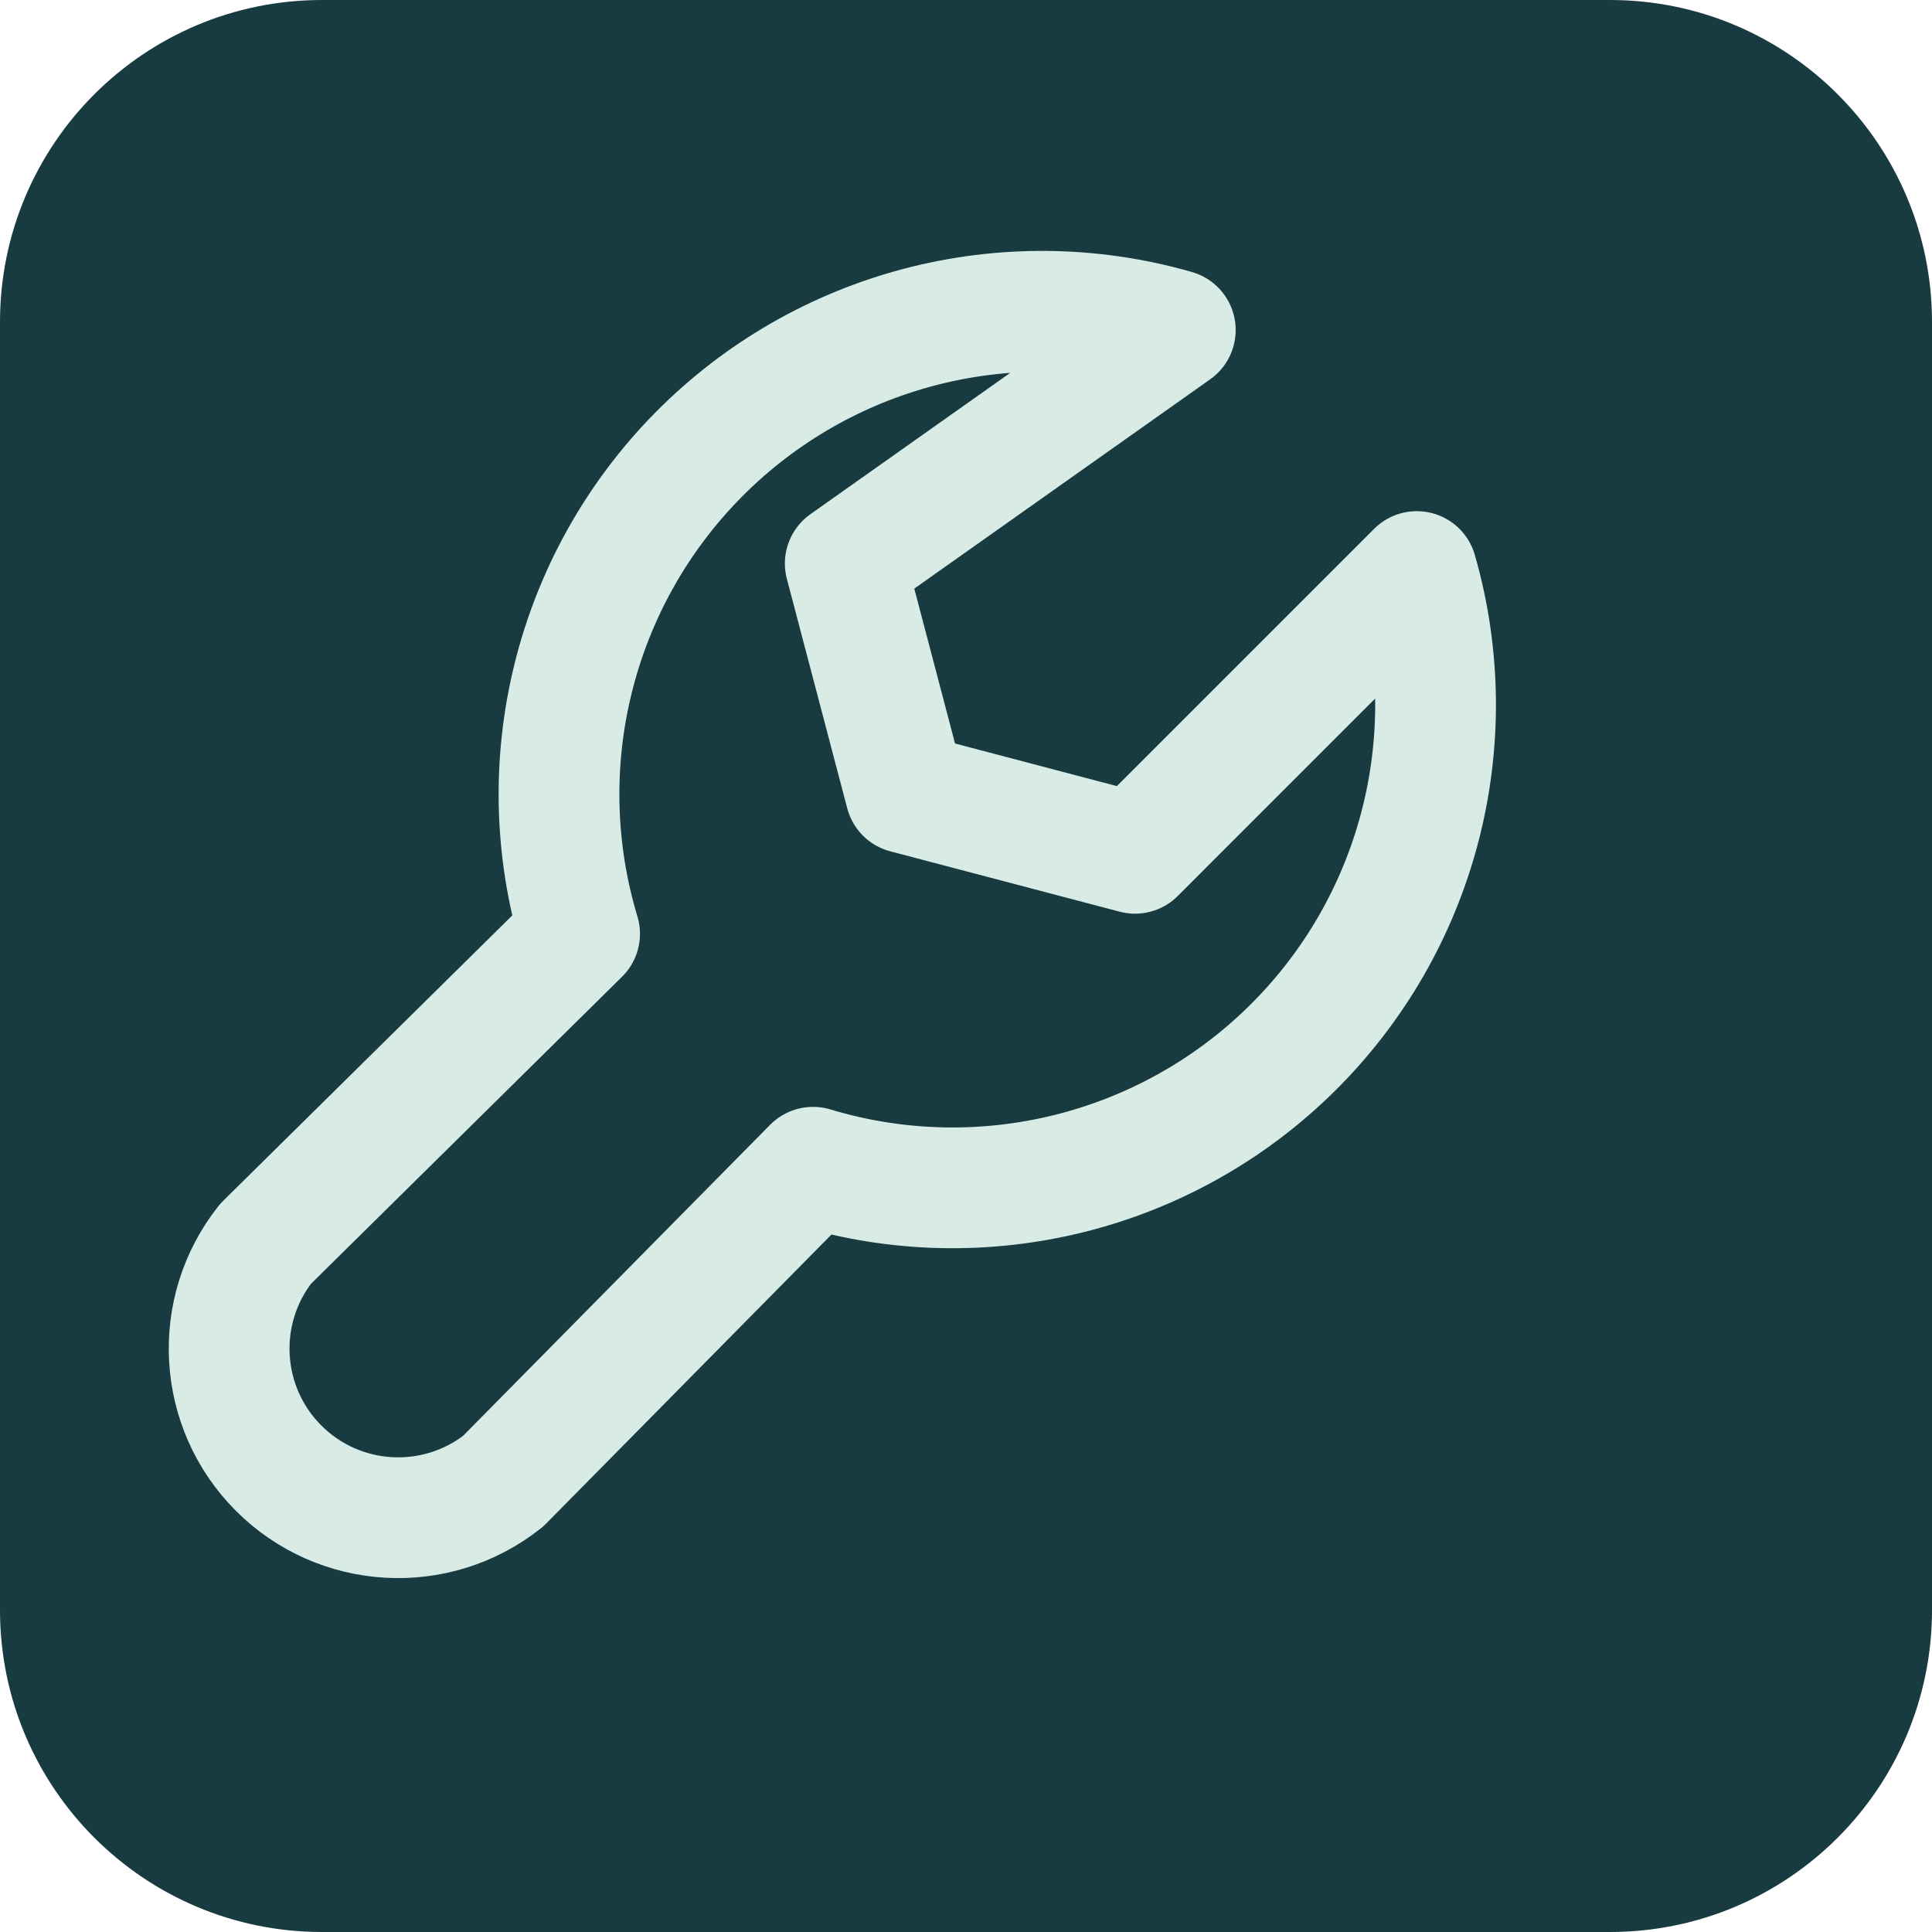
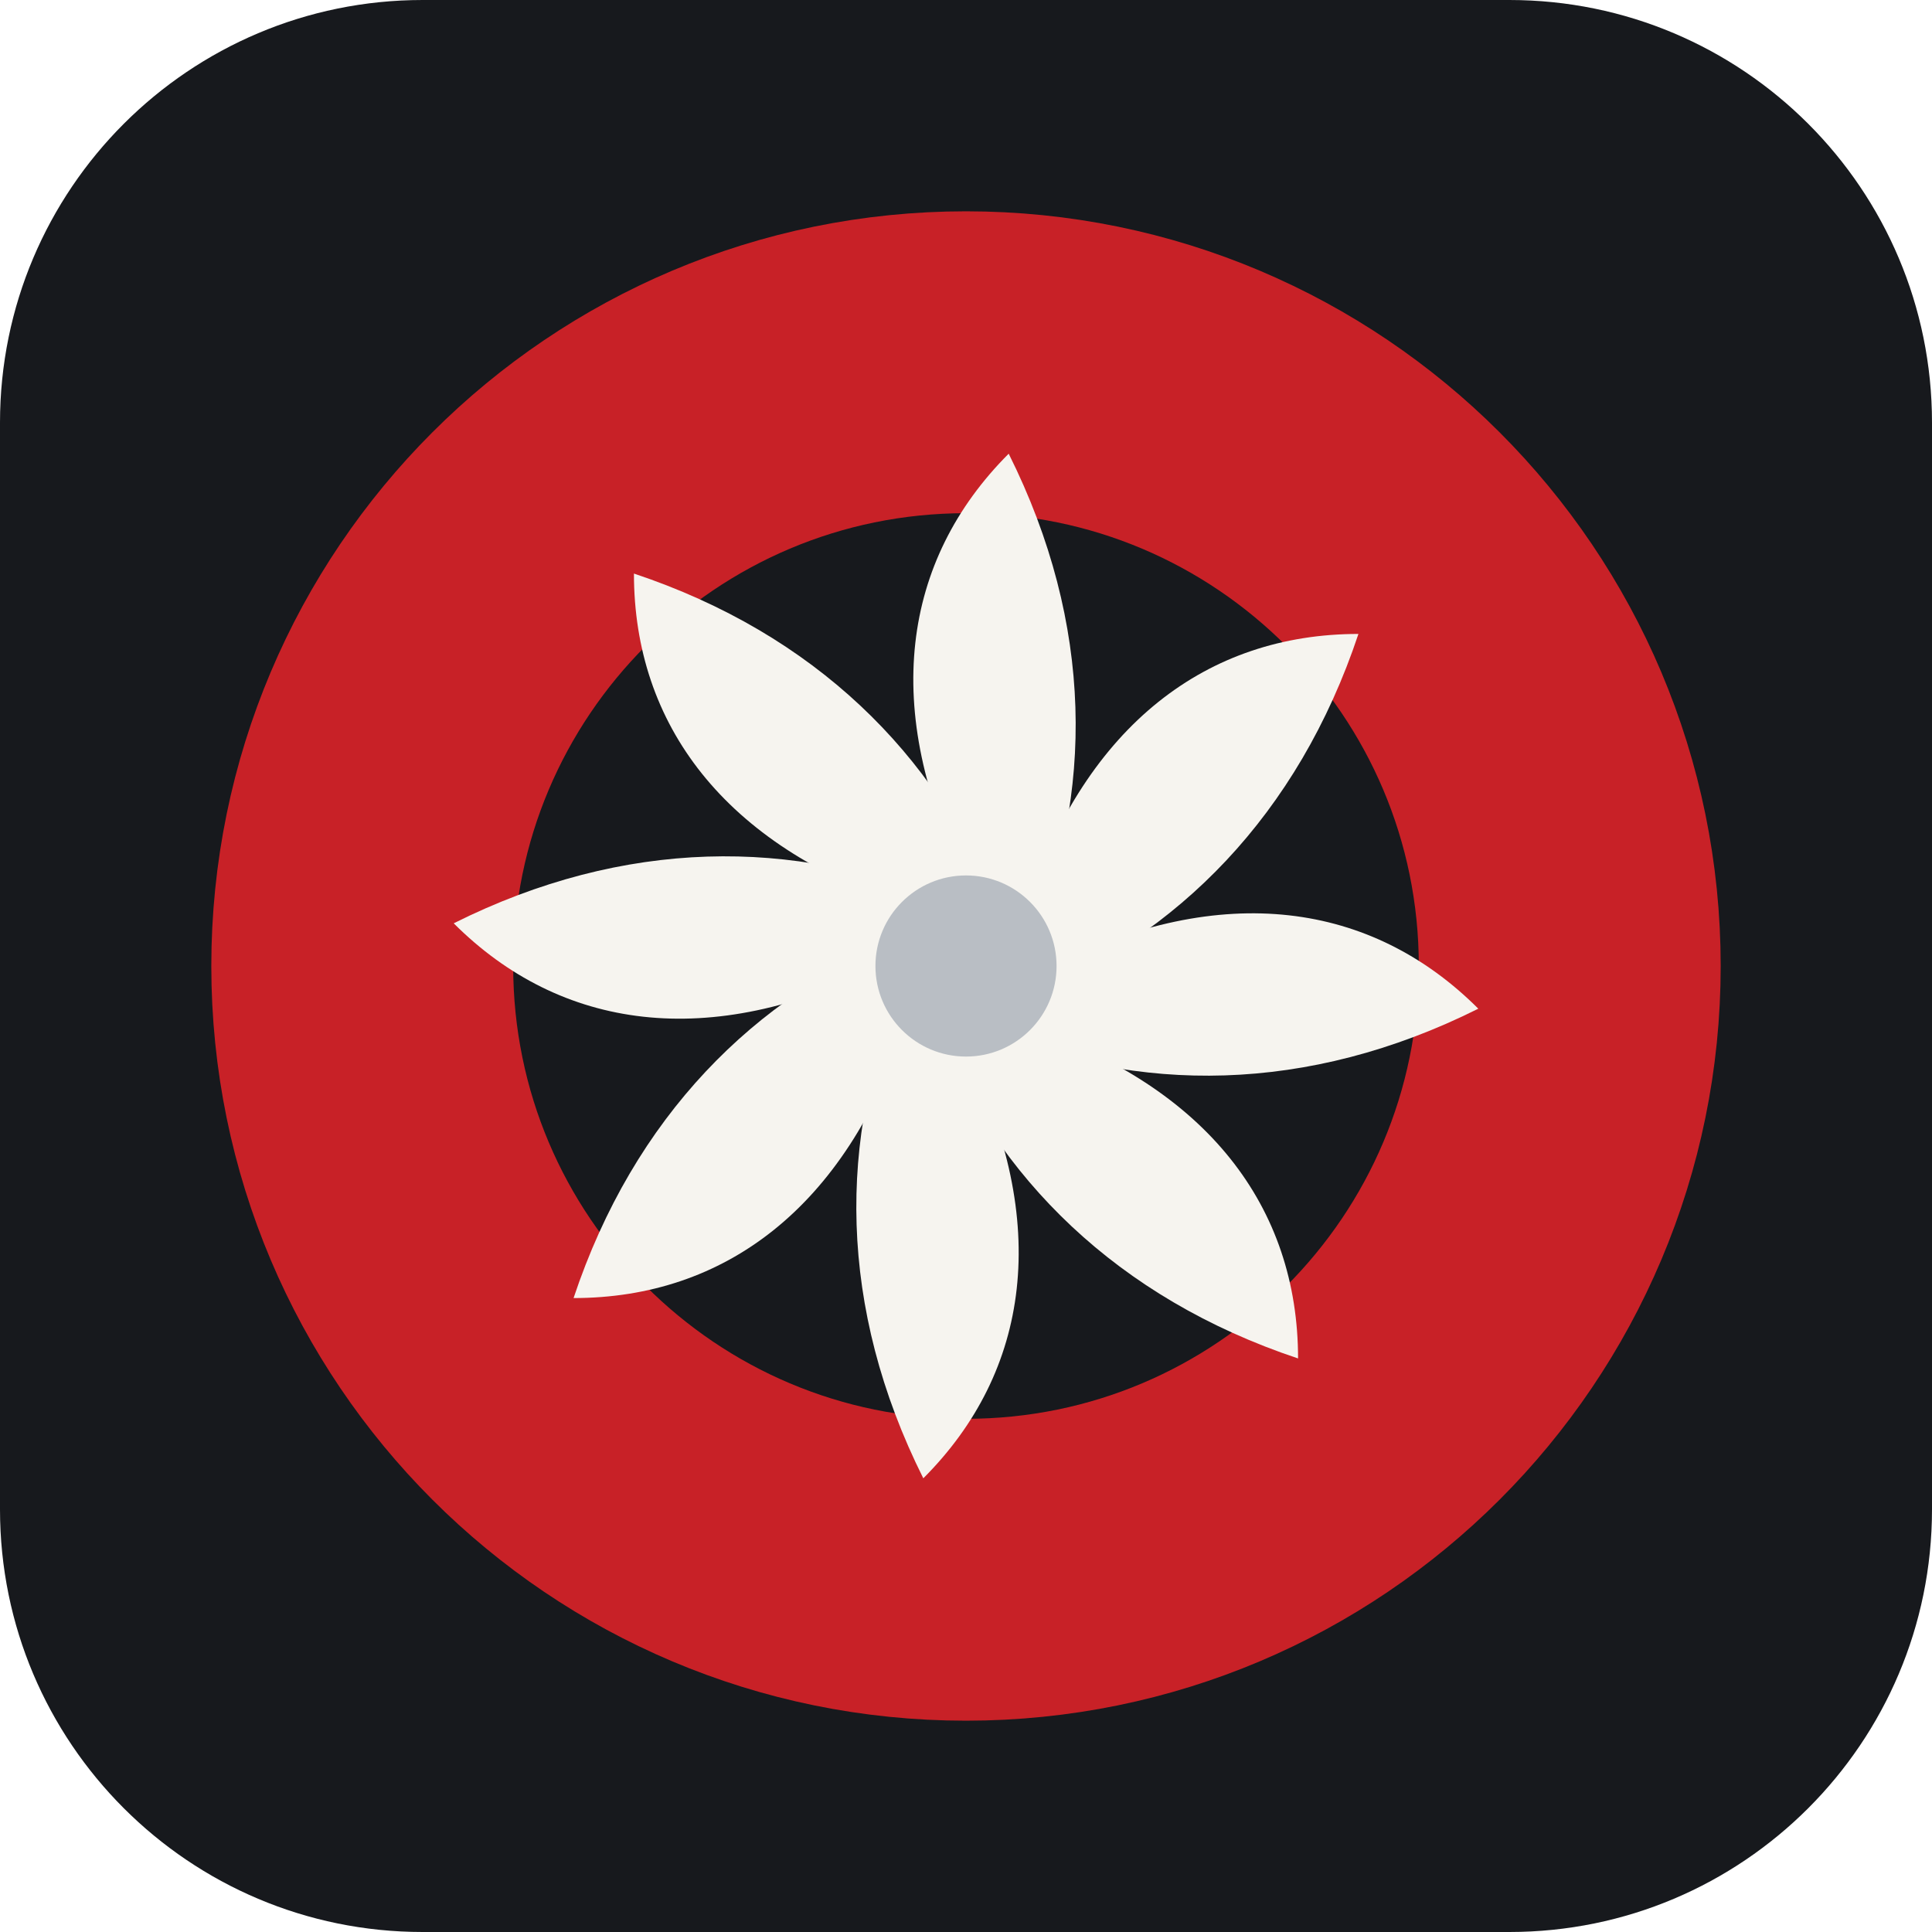
- <svg xmlns="http://www.w3.org/2000/svg" viewBox="0 0 48 48">
-   <rect width="48" height="48" rx="8" fill="#173b40" />
-   <path d="M29.2 8.2a12 12 0 0 0-14.8 15l-7.8 7.7a4.2 4.2 0 0 0 5.9 5.9l7.7-7.8a12 12 0 0 0 15-14.8l-7 7-5.7-1.5-1.5-5.7 8.2-5.8Z" fill="none" stroke="#d9ebe5" stroke-linecap="round" stroke-linejoin="round" stroke-width="3" />
+ <svg xmlns="http://www.w3.org/2000/svg" viewBox="0 0 64 64" role="img" aria-labelledby="title">
+   <rect width="64" height="64" rx="14" fill="#17191D" />
+   <circle cx="32" cy="32" r="20" fill="none" stroke="#C82127" stroke-width="10" />
+   <circle cx="32" cy="32" r="10.5" fill="#17191D" />
+   <g fill="#F6F4EF">
+     <path id="b" d="M34 30C36 24 40 21 45 21C43 27 39 31 34 33Z" />
+     <use href="#b" transform="rotate(45 32 32)" />
+     <use href="#b" transform="rotate(90 32 32)" />
+     <use href="#b" transform="rotate(135 32 32)" />
+     <use href="#b" transform="rotate(180 32 32)" />
+     <use href="#b" transform="rotate(225 32 32)" />
+     <use href="#b" transform="rotate(270 32 32)" />
+     <use href="#b" transform="rotate(315 32 32)" />
+   </g>
+   <circle cx="32" cy="32" r="3" fill="#B9BEC4" />
</svg>
